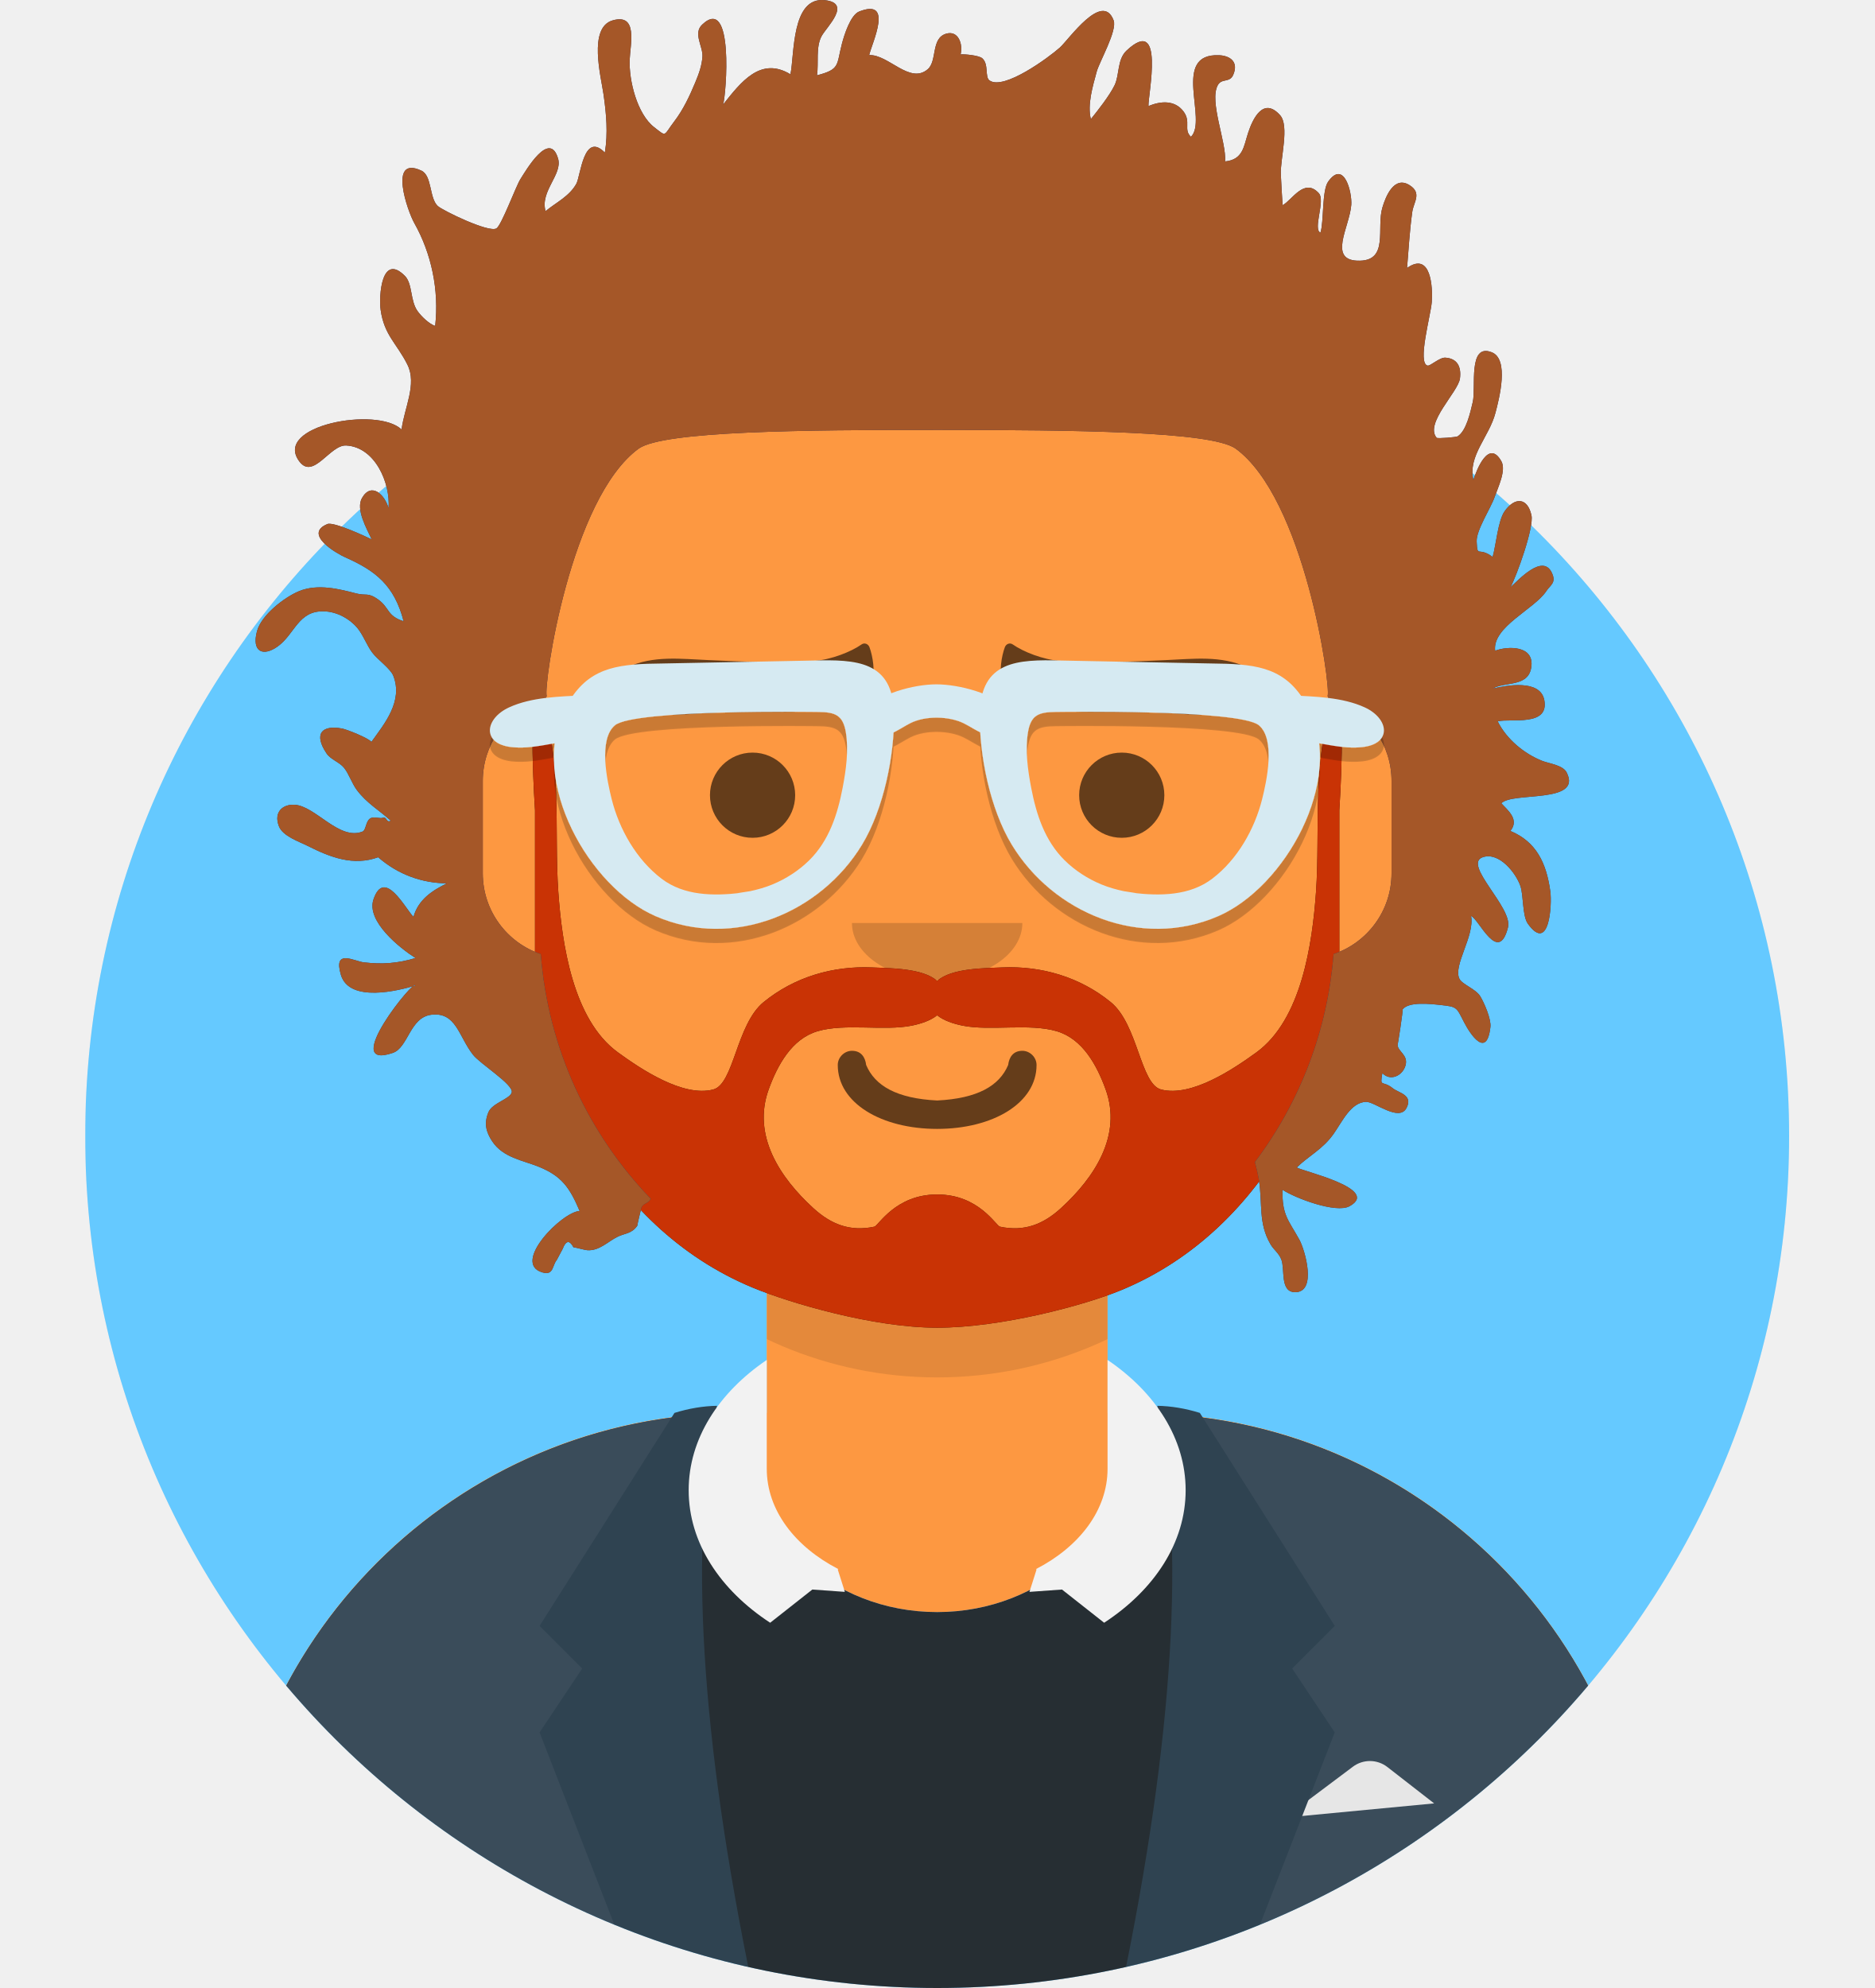
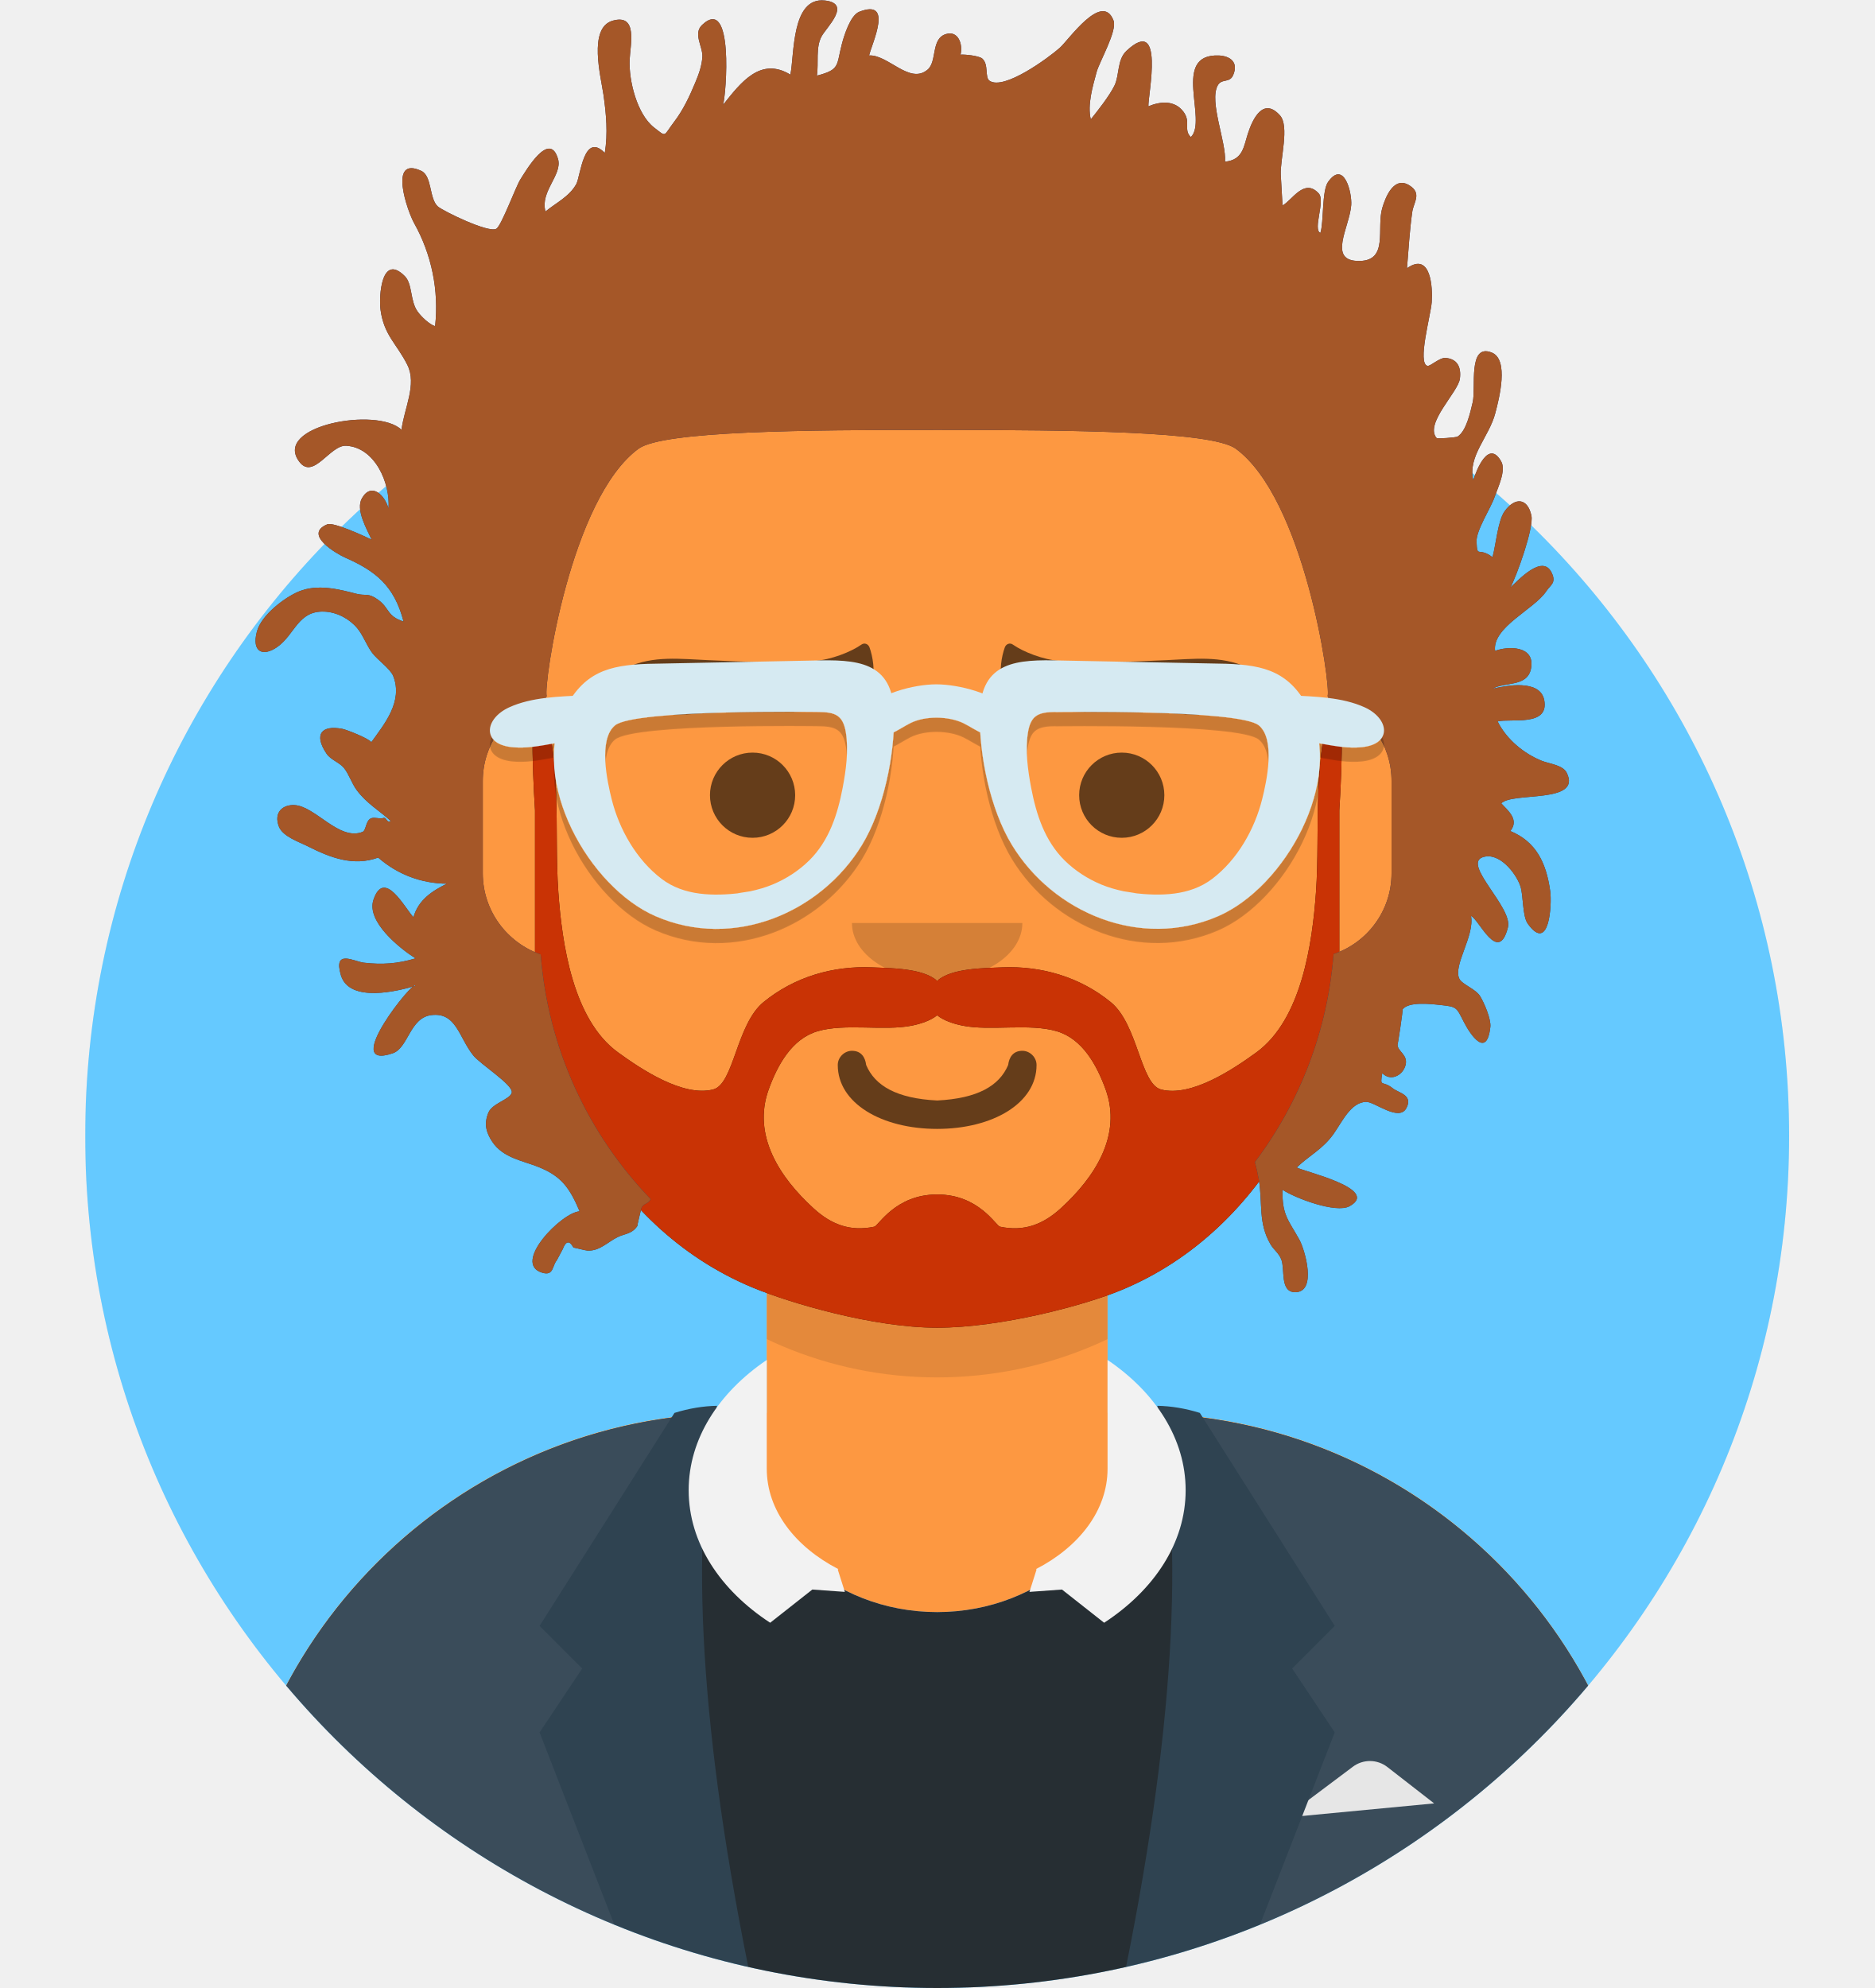
<svg xmlns="http://www.w3.org/2000/svg" xmlns:xlink="http://www.w3.org/1999/xlink" viewBox="0 0 264 280">
  <defs>
-     <circle id="a" cx="120" cy="120" r="120" />
-     <path d="M12 160c0 66.274 53.726 120 120 120s120-53.726 120-120h12V0H0v160h12z" id="c" />
-     <path d="M124 144.611V163h4c39.765 0 72 32.235 72 72v9H0v-9c0-39.765 32.235-72 72-72h4v-18.389c-17.237-8.189-29.628-24.924-31.695-44.73C38.48 99.058 34 94.052 34 88V74c0-5.946 4.325-10.882 10-11.834V56c0-30.928 25.072-56 56-56s56 25.072 56 56v6.166c5.675.952 10 5.888 10 11.834v14c0 6.052-4.48 11.058-10.305 11.881-2.067 19.806-14.458 36.541-31.695 44.73z" id="e" />
+     <circle id="A" cx="120" cy="120" r="120" />
+     <path d="M12 160c0 66.274 53.726 120 120 120s120-53.726 120-120h12V0H0v160h12z" id="B" />
+     <path d="M124 144.61V163h4c39.765 0 72 32.235 72 72v9H0v-9c0-39.765 32.235-72 72-72h4v-18.39c-17.237-8.19-29.628-24.924-31.695-44.73C38.48 99.058 34 94.052 34 88V74c0-5.946 4.325-10.882 10-11.834V56c0-30.928 25.072-56 56-56s56 25.072 56 56v6.166c5.675.952 10 5.888 10 11.834v14c0 6.052-4.48 11.058-10.305 11.88-2.067 19.806-14.458 36.54-31.695 44.73z" id="C" />
  </defs>
  <g fill="none" fill-rule="evenodd">
    <g transform="translate(12 40)">
-       <mask id="b" fill="#fff">
-         <use xlink:href="#a" />
+       <mask id="D" fill="#fff">
+         <use xlink:href="#A" />
      </mask>
-       <use fill="#E6E6E6" xlink:href="#a" />
-       <g mask="url(#b)" fill="#65C9FF">
+       <use fill="#e6e6e6" xlink:href="#A" />
+       <g mask="url(#D)" fill="#65c9ff">
        <path d="M0 0h240v240H0z" />
      </g>
    </g>
-     <mask id="d" fill="#fff">
-       <use xlink:href="#c" />
+     <mask id="E" fill="#fff">
+       <use xlink:href="#B" />
    </mask>
-     <g mask="url(#d)">
+     <g mask="url(#E)">
      <g transform="translate(32 36)">
-         <mask id="f" fill="#fff">
-           <use xlink:href="#e" />
+         <mask id="F" fill="#fff">
+           <use xlink:href="#C" />
        </mask>
-         <use fill="#D0C6AC" xlink:href="#e" />
-         <g mask="url(#f)" fill="#FD9841">
+         <use fill="#d0c6ac" xlink:href="#C" />
+         <g mask="url(#F)" fill="#fd9841">
          <path d="M-32 0h264v244H-32z" />
        </g>
-         <path d="M156 79v23c0 30.928-25.072 56-56 56s-56-25.072-56-56V79v15c0 30.928 25.072 56 56 56s56-25.072 56-56V79z" fill-opacity=".1" fill="#000" mask="url(#f)" />
+         <path d="M156 79v23c0 30.928-25.072 56-56 56s-56-25.072-56-56v-8c0 30.928 25.072 56 56 56s56-25.072 56-56V79z" fill-opacity=".1" fill="#000" mask="url(#F)" />
      </g>
      <g transform="translate(0 170)">
        <defs>
-           <path d="M105.192 29.052H104c-39.765 0-72 32.235-72 72V110h200v-8.948c0-39.765-32.235-72-72-72h-1.192c.127.983.192 1.984.192 3 0 13.807-12.088 25-27 25s-27-11.193-27-25c0-1.016.065-2.017.192-3z" id="g" />
+           <path d="M105.192 29.052H104c-39.765 0-72 32.235-72 72V110h200v-8.948c0-39.765-32.235-72-72-72h-1.192a23.4 23.4 0 0 1 .192 3c0 13.807-12.088 25-27 25s-27-11.193-27-25a23.4 23.4 0 0 1 .192-3z" id="G" />
        </defs>
-         <mask id="h" fill="#fff">
-           <use xlink:href="#g" />
+         <mask id="H" fill="#fff">
+           <use xlink:href="#G" />
        </mask>
-         <use fill="#E6E6E6" xlink:href="#g" />
-         <g mask="url(#h)" fill="#262E33">
+         <use fill="#e6e6e6" xlink:href="#G" />
+         <g mask="url(#H)" fill="#262e33">
          <path d="M0 0h264v110H0z" />
        </g>
-         <path d="M100.785 29.122C62.512 30.804 32 62.365 32 101.052V110h69.362C97.96 97.92 96 83.709 96 68.5c0-14.327 1.74-27.769 4.785-39.378zM163.638 110H232v-8.948c0-38.345-29.975-69.69-67.771-71.878C167.265 40.77 169 54.194 169 68.5c0 15.209-1.96 29.42-5.362 41.5z" fill="#3A4C5A" />
-         <path d="M181 86l9.556-7.167a4 4 0 0 1 4.856.043L202 84l-21 2z" fill="#E6E6E6" />
-         <path d="M101 28c-4 19.333-2.333 46.667 5 82H90L76 74l6-9-6-6 19-30c2.028-.63 4.028-.964 6-1zm62 0c4 19.333 2.333 46.667-5 82h16l14-36-6-9 6-6-19-30c-2.028-.63-4.028-.964-6-1z" fill="#2F4351" />
-         <path d="M156 21.539c6.772 4.597 11 11.117 11 18.349 0 7.4-4.428 14.057-11.48 18.668l-5.94-4.68-4.58.332 1-3.151-.078-.061C152.022 47.853 156 42.7 156 36.876V21.54zm-48 0c-6.772 4.597-11 11.117-11 18.349 0 7.4 4.428 14.057 11.48 18.668l5.94-4.68 4.58.332-1-3.151.078-.061C111.978 47.853 108 42.7 108 36.876V21.54z" fill="#F2F2F2" />
+         <path d="M100.785 29.122C62.512 30.804 32 62.365 32 101.052V110h69.362C97.96 97.92 96 83.71 96 68.5c0-14.327 1.74-27.77 4.785-39.378zM163.638 110H232v-8.948c0-38.345-29.975-69.7-67.77-71.878C167.265 40.77 169 54.194 169 68.5c0 15.21-1.96 29.42-5.362 41.5z" fill="#3a4c5a" />
+         <path d="M181 86l9.556-7.167a4 4 0 0 1 4.856.043L202 84l-21 2z" fill="#e6e6e6" />
+         <path d="M101 28c-4 19.333-2.333 46.667 5 82H90L76 74l6-9-6-6 19-30c2.028-.63 4.028-.964 6-1zm62 0c4 19.333 2.333 46.667-5 82h16l14-36-6-9 6-6-19-30c-2.028-.63-4.028-.964-6-1z" fill="#2f4351" />
+         <path d="M156 21.54c6.772 4.597 11 11.117 11 18.35 0 7.4-4.428 14.057-11.48 18.668l-5.94-4.68-4.58.332 1-3.15-.078-.06C152.022 47.853 156 42.7 156 36.876V21.54zm-48 0c-6.772 4.597-11 11.117-11 18.35 0 7.4 4.428 14.057 11.48 18.668l5.94-4.68 4.58.332-1-3.15.078-.06C111.978 47.853 108 42.7 108 36.876V21.54z" fill="#f2f2f2" />
      </g>
      <g fill="#000">
        <path d="M118 150c0 5.372 6.158 9 14 9s14-3.628 14-9c0-1.105-.95-2-2-2-1.293 0-1.87.905-2 2-1.242 2.938-4.317 4.716-10 5-5.683-.284-8.758-2.062-10-5-.13-1.095-.707-2-2-2-1.05 0-2 .895-2 2z" fill-opacity=".6" fill-rule="nonzero" />
        <path d="M120 130c0 4.418 5.373 8 12 8s12-3.582 12-8" fill-opacity=".16" />
-         <g transform="translate(76 90)" fill-opacity=".6">
-           <circle cx="30" cy="22" r="6" />
-           <circle cx="82" cy="22" r="6" />
+         <g fill-opacity=".6">
+           <circle cx="106" cy="112" r="6" />
+           <circle cx="158" cy="112" r="6" />
        </g>
-         <path d="M114.66 93.09c-4.998.362-9.923.086-14.918-.122-3.83-.158-7.717-.681-11.374 1.012-.7.324-4.53 2.28-4.44 3.349.07.855 3.935 2.191 4.63 2.436 3.67 1.29 7.181.896 10.954.67 4.628-.278 9.236-.074 13.861-.214 3.116-.093 7.917-.62 9.457-4.398.464-1.137.105-3.413-.36-4.657-.185-.496-.72-.683-1.125-.397-1.45 1.023-4.261 2.146-6.685 2.321m34.68 0c4.998.362 9.923.086 14.918-.122 3.83-.158 7.717-.681 11.374 1.012.7.324 4.53 2.28 4.44 3.349-.07.855-3.935 2.191-4.63 2.436-3.67 1.29-7.181.896-10.954.67-4.628-.278-9.236-.074-13.861-.214-3.116-.093-7.917-.62-9.457-4.398-.464-1.137-.105-3.413.36-4.657.185-.496.72-.683 1.125-.397 1.45 1.023 4.261 2.146 6.685 2.321" fill-opacity=".6" />
+         <path d="M114.66 93.1c-4.998.362-9.923.086-14.918-.122-3.83-.158-7.717-.68-11.374 1.012-.7.324-4.53 2.28-4.44 3.35.07.855 3.935 2.19 4.63 2.436 3.67 1.3 7.18.896 10.954.67 4.628-.278 9.236-.074 13.86-.214 3.116-.093 7.917-.62 9.457-4.398.464-1.137.105-3.413-.36-4.657-.185-.496-.72-.683-1.125-.397-1.45 1.023-4.26 2.146-6.685 2.32m34.68 0c4.998.362 9.923.086 14.918-.122 3.83-.158 7.717-.68 11.374 1.012.7.324 4.53 2.28 4.44 3.35-.07.855-3.935 2.19-4.63 2.436-3.67 1.3-7.18.896-10.954.67-4.628-.278-9.236-.074-13.86-.214-3.116-.093-7.917-.62-9.457-4.398-.464-1.137-.105-3.413.36-4.657.185-.496.72-.683 1.125-.397 1.45 1.023 4.26 2.146 6.685 2.32" fill-opacity=".6" />
      </g>
      <defs>
-         <path id="i" d="M0 0h264v280H0z" />
-         <path d="M153.503 98.874C157.9 100.654 161 104.965 161 110v13c0 5.288-3.42 9.776-8.168 11.375a55.713 55.713 0 0 1-11.076 29.29c.209.807.41 1.625.556 2.503.55 3.327-.12 6.093 1.645 9.093.457.78 1.183 1.247 1.522 2.144.533 1.415-.232 4.594 1.95 4.595 3.106 0 1.374-5.966.596-7.384-1.525-2.772-2.462-3.45-2.383-7.044 1.745 1.16 7.53 3.376 9.448 2.316 4.432-2.448-6.662-4.936-7.438-5.453 1.704-1.666 3.656-2.55 5.197-4.746 1.26-1.793 2.406-4.397 4.55-4.501 1.186-.058 4.657 2.884 5.71.866.964-1.85-1.115-2.122-1.928-2.777-1.502-1.21-1.84-.006-1.474-2.134 1.085 1.165 2.789.429 3.244-1.015.49-1.559-1.127-2.024-1.097-3.014-.012.387.834-5.115.7-4.938.86-1.135 3.908-.784 5.413-.62 2.296.248 2.164.317 3.255 2.436.882 1.715 3.198 5.178 3.707.641.121-1.085-.869-3.404-1.45-4.338-.627-1.007-2.517-1.643-2.912-2.427-.944-1.87 2.165-6.034 1.639-8.854 1.093.418 3.857 6.927 5.198 1.599.707-2.8-6.505-8.945-3.514-9.894 2.289-.726 4.612 2.225 5.25 4.044.473 1.348.26 4.238 1.068 5.353 3.036 4.203 3.41-2.74 3.157-4.572-.559-4.026-1.984-6.988-5.623-8.51 1.295-1.607-.345-2.887-1.275-3.893 1.528-1.657 11.437.104 9.208-4.327-.538-1.072-2.481-1.262-3.467-1.655-2.49-.992-4.985-3.01-6.257-5.562 1.841-.46 7.28.798 6.565-2.996-.563-2.982-5.403-2.067-7.278-1.61 1.692-1.016 4.973-.174 5.434-2.941.531-3.183-3.288-3.076-5.08-2.402-.422-3.358 5.53-5.83 7.213-8.4.568-.867 1.47-1.164.746-2.633-1.306-2.643-4.68 1.086-5.792 2.09.876-1.628 3.32-8.403 2.95-10.122-.546-2.526-2.353-2.615-3.79-.568-.93 1.33-1.19 4.703-1.68 6.427-2.04-1.537-2.143.246-2.248-2.191-.068-1.58 2.002-4.701 2.532-6.248.456-1.329 1.668-3.76.943-5.046-1.776-3.143-3.473 1.172-3.94 2.652-.789-3.411 2.214-6.057 3.103-9.431.541-2.048 1.976-7.578-.51-8.561-3.394-1.341-2.2 4.956-2.678 7-.365 1.559-.922 4.077-2.139 4.845-.176.111-2.82.343-2.948.193-1.734-2.021 3.038-6.447 3.284-8.351.223-1.73-.44-2.825-2.061-2.929-.81-.051-2.12 1.2-2.495 1.119-1.48-.322.447-7.089.587-8.967.15-2.003-.094-7.172-3.483-4.785.227-2.697.364-5.236.734-7.891.195-1.4 1.398-2.645-.374-3.767-2.156-1.365-3.35 1.492-3.842 3.168-.846 2.885.9 7.375-3.158 7.466-4.665.106-1.444-4.73-1.215-7.868.128-1.74-1.012-6.421-3.262-3.263-.896 1.259-.587 5.694-1.084 7.183-1.106-.493.733-4.515-.23-5.564-2.06-2.247-3.788 1.026-5.099 1.692-.086-1.445-.187-2.891-.248-4.338-.093-2.2 1.255-6.83-.113-8.347-2.337-2.59-3.823.431-4.506 2.523-.613 1.884-.697 3.744-3.233 4 .208-2.717-2.258-8.436-1.035-10.727.553-1.035 1.679-.301 2.179-1.46.821-1.902-.524-2.71-1.986-2.771-6.792-.286-1.562 9.134-3.969 11.491-1.099-1.04.072-2.113-1.065-3.596-1.223-1.595-3.173-1.46-4.918-.738-.056-1.613 2.364-12.92-3.08-7.817-1.352 1.271-.974 3.393-1.693 4.886-.696 1.445-2.39 3.598-3.341 4.771-.51-2.067.272-4.63.82-6.666.38-1.415 2.931-5.805 2.387-7.244-1.58-4.167-6.323 2.72-7.572 3.832-1.582 1.41-7.88 6.045-9.901 4.64-.701-.487-.07-2.29-1.027-3.128-.47-.41-2.477-.6-3.05-.548.358-1.494-.346-3.427-2.055-2.91-2.149.65-1.219 3.838-2.58 5.002-2.53 2.164-5.535-2.112-8.245-1.992.414-1.755 3.485-8.062-1.399-6.144-1.246.49-2.13 3.351-2.44 4.54-.792 3.036-.222 3.593-3.509 4.45.257-1.76-.2-3.948.649-5.521.696-1.289 4.305-4.645.462-5.063-4.74-.516-4.274 7.672-4.855 10.44-4.206-2.549-6.974 1.098-9.48 4.252.447-1.419 1.553-15.557-2.965-11.237-1.292 1.237.138 3.066.05 4.478-.078 1.28-.5 2.422-.995 3.618-.796 1.921-1.72 3.887-2.974 5.524-1.573 2.059-1.015 2.22-2.82.823-2.425-1.873-3.577-6.624-3.457-9.525.09-2.16 1.196-6.548-2.384-5.531-3.507.996-1.649 7.974-1.296 10.453.381 2.687.635 5.436.183 8.173-2.984-3.05-3.42 3.302-4.017 4.385-.98 1.777-2.868 2.647-4.335 3.86-.8-2.794 2.405-5.157 1.77-7.38-1.194-4.165-4.571 1.716-5.313 2.87-.619.963-2.635 6.442-3.365 6.933-1.023.69-7.605-2.527-8.27-3.14-1.223-1.125-.778-4.272-2.316-4.99-4.72-2.197-1.932 5.735-1.005 7.375 2.419 4.284 3.516 9.456 2.949 14.504-.858-.302-1.915-1.312-2.468-2.077-1.076-1.49-.685-3.865-1.808-4.987-3.288-3.28-3.673 2.878-3.406 4.791.5 3.588 2.291 4.75 3.778 7.734 1.368 2.75-.445 6.069-.828 9.125-3.429-3.3-18.195-.543-14.396 4.502 1.978 2.633 4.318-2.377 6.598-2.25 4.083.225 6.235 5.295 5.967 8.846-.497-1.898-2.422-3.761-3.746-1.444-.897 1.573.635 4.26 1.374 5.823-.906-.444-5.372-2.52-6.246-2.161-3.44 1.414 1.3 4.151 2.537 4.698 4.224 1.868 6.887 3.92 8.2 8.992-2.367-.757-1.955-1.878-3.552-3.043-1.466-1.07-1.74-.518-3.09-.868-2.362-.611-5.441-1.427-8.11-.318-1.97.819-5.287 3.31-5.906 5.65-.757 2.874.844 3.606 2.904 2.143 2.45-1.739 2.897-5.105 6.583-4.96 1.769.068 3.52.995 4.64 2.325.835.993 1.323 2.43 2.12 3.495.703.94 2.564 2.259 2.957 3.254 1.418 3.595-1.276 6.795-3.083 9.314-.419-.554-3.477-1.758-4.11-1.878-2.94-.561-4.037.798-2.199 3.512.58.856 1.798 1.216 2.436 1.994.711.87 1.112 2.2 1.818 3.144 1.393 1.863 3.115 2.822 4.778 4.322-.613.41-.546-.624-1.102-.41-.404.156-1.107-.155-1.617.014-.828.275-.718 1.717-1.248 1.929-3.299 1.314-6.627-3.615-9.586-3.775-1.614-.088-2.975.994-2.2 3.022.538 1.412 2.87 2.178 4.036 2.767 3.246 1.644 6.478 2.868 9.948 1.607 2.797 2.438 6.159 3.64 9.674 3.675-2.011.998-4 2.235-4.702 4.721-1.189-1.23-4.108-6.952-5.633-2.462-1.045 3.087 3.723 6.871 5.92 8.262-2.555.755-4.677.907-7.277.607-1.357-.156-4.337-1.974-3.238 1.748 1.182 4.016 8.24 2.21 10.48 1.516.083-1.198-10.77 12.108-3.158 9.489 2.176-.748 2.385-5 5.418-5.373 3.503-.43 3.855 3.077 5.882 5.646 1.01 1.282 5.67 4.165 5.449 5.265-.191.952-2.75 1.496-3.293 2.828-.633 1.55-.347 2.746.532 4.078 1.538 2.333 4.36 2.691 6.592 3.604 3.164 1.295 4.31 2.867 5.73 6.217-2.502.12-9.62 7.36-5.258 8.648 1.625.48 1.372-.966 2.049-1.765.273-.516.547-1.03.821-1.545.458-1.198.965-1.271 1.52-.22.123-.031 1.61.388 1.947.409 1.708.105 2.85-1.192 4.266-1.893 1.023-.506 2.024-.418 2.795-1.586-.089.135.554-2.51.565-2.536.276-.637.985-.547 1.31-1.234-8.749-9.085-14.457-21.119-15.489-34.464C36.42 132.776 33 128.288 33 123v-13c0-5.035 3.1-9.345 7.497-11.126.531.374 1.27 0 1.503-.842-.463-1.506 3.296-27.854 13-34.876 3.618-2.438 23.008-2.619 42.313-2.606 19.096.014 38.108.195 41.687 2.606 9.704 7.022 13.463 33.37 13 34.876.233.843.972 1.216 1.503.842z" id="m" />
+         <path id="I" d="M0 0h264v280H0z" />
+         <path d="M153.503 98.874C157.9 100.654 161 104.965 161 110v13c0 5.288-3.42 9.776-8.168 11.375a55.713 55.713 0 0 1-11.076 29.29c.21.807.4 1.625.556 2.503.55 3.327-.12 6.093 1.645 9.093.457.78 1.183 1.247 1.522 2.144.533 1.415-.232 4.594 1.95 4.595 3.106 0 1.374-5.966.596-7.384-1.525-2.772-2.462-3.45-2.383-7.044 1.745 1.16 7.53 3.376 9.448 2.316 4.432-2.448-6.662-4.936-7.438-5.453 1.704-1.666 3.656-2.55 5.197-4.746 1.26-1.793 2.406-4.397 4.55-4.5 1.186-.058 4.657 2.884 5.7.866.964-1.85-1.115-2.122-1.928-2.777-1.502-1.2-1.84-.006-1.474-2.134 1.085 1.165 2.79.43 3.244-1.015.5-1.56-1.127-2.024-1.097-3.014-.012.387.834-5.115.7-4.938.86-1.135 3.908-.784 5.413-.62 2.296.248 2.164.317 3.255 2.436.882 1.715 3.198 5.178 3.707.64.12-1.085-.87-3.404-1.45-4.338-.627-1.007-2.517-1.643-2.912-2.427-.944-1.87 2.165-6.034 1.64-8.854 1.093.418 3.857 6.927 5.198 1.6.707-2.8-6.505-8.945-3.514-9.894 2.29-.726 4.612 2.225 5.25 4.044.473 1.348.26 4.238 1.068 5.353 3.036 4.203 3.4-2.74 3.157-4.572-.56-4.026-1.984-6.988-5.623-8.5 1.295-1.607-.345-2.887-1.275-3.893 1.528-1.657 11.437.104 9.208-4.327-.538-1.072-2.48-1.262-3.467-1.655-2.5-.992-4.985-3-6.257-5.562 1.84-.46 7.28.798 6.565-2.996-.563-2.982-5.403-2.067-7.278-1.6 1.692-1.016 4.973-.174 5.434-2.94.53-3.183-3.288-3.076-5.08-2.402-.422-3.358 5.53-5.83 7.213-8.4.568-.867 1.47-1.164.746-2.633-1.306-2.643-4.68 1.086-5.792 2.1.876-1.628 3.32-8.403 2.95-10.122-.546-2.526-2.353-2.615-3.8-.568-.93 1.33-1.2 4.703-1.68 6.427-2.04-1.537-2.143.246-2.248-2.19-.068-1.58 2.002-4.7 2.532-6.248.456-1.33 1.668-3.76.943-5.046-1.776-3.143-3.473 1.172-3.94 2.652-.79-3.41 2.214-6.057 3.103-9.43.54-2.048 1.976-7.578-.5-8.56-3.394-1.34-2.2 4.956-2.678 7-.365 1.56-.922 4.077-2.14 4.845-.176.11-2.82.343-2.948.193-1.734-2.02 3.038-6.447 3.284-8.35.223-1.73-.44-2.825-2.06-2.93-.8-.05-2.12 1.2-2.495 1.12-1.48-.322.447-7.09.587-8.967.15-2.003-.094-7.172-3.483-4.785.227-2.697.364-5.236.734-7.89.195-1.4 1.398-2.645-.374-3.767-2.156-1.365-3.35 1.492-3.842 3.168-.846 2.885.9 7.375-3.158 7.466-4.665.106-1.444-4.73-1.215-7.868.128-1.74-1.012-6.42-3.262-3.263-.896 1.26-.587 5.694-1.084 7.183-1.106-.493.733-4.515-.23-5.564-2.06-2.247-3.788 1.026-5.1 1.692l-.248-4.338c-.093-2.2 1.255-6.83-.113-8.347-2.337-2.6-3.823.43-4.506 2.523-.613 1.884-.697 3.744-3.233 4 .208-2.717-2.258-8.436-1.035-10.727.553-1.035 1.68-.3 2.18-1.46.82-1.902-.524-2.7-1.986-2.77-6.792-.286-1.562 9.134-3.97 11.49-1.1-1.04.072-2.113-1.065-3.596-1.223-1.595-3.173-1.46-4.918-.738-.056-1.613 2.364-12.92-3.08-7.817-1.352 1.27-.974 3.393-1.693 4.886-.696 1.445-2.4 3.598-3.34 4.77-.5-2.067.272-4.63.82-6.666.38-1.415 2.93-5.805 2.387-7.244-1.58-4.167-6.323 2.72-7.572 3.832-1.582 1.4-7.88 6.045-9.9 4.64-.7-.487-.07-2.3-1.027-3.128-.47-.4-2.477-.6-3.05-.548.358-1.494-.346-3.427-2.055-2.9-2.15.65-1.22 3.838-2.58 5.002-2.53 2.164-5.535-2.112-8.245-1.992.414-1.755 3.485-8.062-1.4-6.144-1.246.5-2.13 3.35-2.44 4.54-.792 3.036-.222 3.593-3.51 4.45.257-1.76-.2-3.948.65-5.52.696-1.29 4.305-4.645.462-5.063-4.74-.516-4.274 7.672-4.855 10.44-4.206-2.55-6.974 1.098-9.48 4.252.447-1.42 1.553-15.557-2.965-11.237-1.292 1.237.138 3.066.05 4.478-.078 1.28-.5 2.422-.995 3.618-.796 1.92-1.72 3.887-2.974 5.524-1.573 2.06-1.015 2.22-2.82.823-2.425-1.873-3.577-6.624-3.457-9.525.1-2.16 1.196-6.548-2.384-5.53-3.507.996-1.65 7.974-1.296 10.453.38 2.687.635 5.436.183 8.173-2.984-3.05-3.42 3.302-4.017 4.385-.98 1.777-2.868 2.647-4.335 3.86-.8-2.794 2.405-5.157 1.77-7.38-1.194-4.165-4.57 1.716-5.313 2.87-.62.963-2.635 6.442-3.365 6.933-1.023.7-7.605-2.527-8.27-3.14-1.223-1.125-.778-4.272-2.316-5-4.72-2.197-1.932 5.735-1.005 7.375a24.3 24.3 0 0 1 2.949 14.504c-.858-.302-1.915-1.312-2.468-2.077-1.076-1.5-.685-3.865-1.808-4.987-3.288-3.28-3.673 2.878-3.406 4.79.5 3.588 2.29 4.75 3.778 7.734 1.368 2.75-.445 6.07-.828 9.125-3.43-3.3-18.195-.543-14.396 4.502 1.978 2.633 4.318-2.377 6.598-2.25 4.083.225 6.235 5.295 5.967 8.846-.497-1.898-2.422-3.76-3.746-1.444-.897 1.573.635 4.26 1.374 5.823-.906-.444-5.372-2.52-6.246-2.16-3.44 1.414 1.3 4.15 2.537 4.698 4.224 1.868 6.887 3.92 8.2 8.992-2.367-.757-1.955-1.878-3.552-3.043-1.466-1.07-1.74-.518-3.1-.868-2.362-.61-5.44-1.427-8.1-.318-1.97.82-5.287 3.3-5.906 5.65-.757 2.874.844 3.606 2.904 2.143 2.45-1.74 2.897-5.105 6.583-4.96 1.77.068 3.52.995 4.64 2.325.835.993 1.323 2.43 2.12 3.495.703.94 2.564 2.26 2.957 3.254 1.418 3.595-1.276 6.795-3.083 9.314-.42-.554-3.477-1.758-4.1-1.878-2.94-.56-4.037.798-2.2 3.512.58.856 1.798 1.216 2.436 1.994.71.87 1.112 2.2 1.818 3.144 1.393 1.863 3.115 2.822 4.778 4.322-.613.4-.546-.624-1.102-.4-.404.156-1.107-.155-1.617.014-.828.275-.718 1.717-1.248 1.93-3.3 1.314-6.627-3.615-9.586-3.775-1.614-.088-2.975.994-2.2 3.022.538 1.412 2.87 2.178 4.036 2.767 3.246 1.644 6.478 2.868 9.948 1.607 2.797 2.438 6.16 3.64 9.674 3.675-2.01.998-4 2.235-4.702 4.72-1.19-1.23-4.108-6.952-5.633-2.462-1.045 3.087 3.723 6.87 5.92 8.262-2.555.755-4.677.907-7.277.607-1.357-.156-4.337-1.974-3.238 1.748 1.182 4.016 8.24 2.2 10.48 1.516.083-1.198-10.77 12.108-3.158 9.49 2.176-.748 2.385-5 5.418-5.373 3.503-.43 3.855 3.077 5.882 5.646 1 1.282 5.67 4.165 5.45 5.265-.19.952-2.75 1.496-3.293 2.828-.633 1.55-.347 2.746.532 4.078 1.538 2.333 4.36 2.69 6.592 3.604 3.164 1.295 4.3 2.867 5.73 6.217-2.502.12-9.62 7.36-5.258 8.648 1.625.48 1.372-.966 2.05-1.765l.82-1.545c.458-1.198.965-1.27 1.52-.22.123-.03 1.6.388 1.947.41 1.708.105 2.85-1.192 4.266-1.893 1.023-.506 2.024-.418 2.795-1.586-.09.135.554-2.5.565-2.536.276-.637.985-.547 1.3-1.234-8.75-9.085-14.457-21.12-15.49-34.464C36.42 132.776 33 128.288 33 123v-13c0-5.035 3.1-9.345 7.497-11.126.53.374 1.27 0 1.503-.842-.463-1.506 3.296-27.854 13-34.876 3.618-2.438 23.008-2.62 42.313-2.606 19.096.014 38.108.195 41.687 2.606 9.704 7.022 13.463 33.37 13 34.876.233.843.972 1.216 1.503.842z" id="J" />
      </defs>
-       <mask id="j" fill="#fff">
-         <use xlink:href="#i" />
+       <mask id="K" fill="#fff">
+         <use xlink:href="#I" />
      </mask>
-       <g mask="url(#j)">
+       <g mask="url(#K)">
        <g transform="translate(48 72)">
          <defs>
-             <path d="M101.428 98.169c-2.513 2.294-5.19 3.325-8.575 2.604-.582-.124-2.957-4.538-8.853-4.538-5.897 0-8.27 4.414-8.853 4.538-3.385.721-6.062-.31-8.576-2.604-4.725-4.313-8.654-10.26-6.293-16.75 1.23-3.382 3.232-7.095 6.873-8.173 3.887-1.15 9.346-.002 13.264-.788 1.27-.254 2.656-.707 3.585-1.458.929.75 2.316 1.204 3.585 1.458 3.918.786 9.376-.362 13.264.788 3.64 1.078 5.642 4.79 6.873 8.173 2.361 6.49-1.568 12.437-6.294 16.75M140.081 26c-3.41 8.4-2.093 18.858-2.724 27.676-.513 7.167-2.02 17.91-8.384 22.539-3.255 2.367-9.179 6.345-13.431 5.235-2.927-.764-3.24-9.16-7.087-12.303-4.363-3.565-9.812-5.131-15.306-4.89-2.37.105-7.165.08-9.15 1.903-1.983-1.823-6.777-1.798-9.148-1.902-5.494-.242-10.943 1.324-15.306 4.889-3.847 3.143-4.16 11.54-7.087 12.303-4.252 1.11-10.176-2.868-13.431-5.235-6.365-4.63-7.87-15.372-8.384-22.54-.63-8.817.686-19.275-2.724-27.675-1.66 0-.565 16.129-.565 16.129v20.356c.032 15.288 9.581 38.17 30.754 46.908C63.286 111.53 75.015 115 84 115s20.714-3.14 25.892-5.277c21.173-8.737 30.722-31.95 30.754-47.238V42.13S141.74 26 140.081 26" id="k" />
+             <path d="M101.428 98.17c-2.513 2.294-5.2 3.325-8.575 2.604-.582-.124-2.957-4.538-8.853-4.538s-8.27 4.414-8.853 4.538c-3.385.72-6.062-.3-8.576-2.604-4.725-4.313-8.654-10.26-6.293-16.75 1.23-3.382 3.232-7.095 6.873-8.173 3.887-1.15 9.346-.002 13.264-.788C81.685 72.204 83.07 71.75 84 71c.93.75 2.316 1.204 3.585 1.458 3.918.786 9.376-.362 13.264.788 3.64 1.078 5.642 4.8 6.873 8.173 2.36 6.5-1.568 12.437-6.294 16.75M140.08 26c-3.4 8.4-2.093 18.858-2.724 27.676-.513 7.167-2.02 17.9-8.384 22.54-3.255 2.367-9.18 6.345-13.43 5.235-2.927-.764-3.24-9.16-7.087-12.303-4.363-3.565-9.812-5.13-15.306-4.9-2.37.105-7.165.08-9.15 1.903-1.983-1.823-6.777-1.798-9.148-1.902-5.494-.242-10.943 1.324-15.306 4.89-3.847 3.143-4.16 11.54-7.087 12.303-4.252 1.1-10.176-2.868-13.43-5.235-6.365-4.63-7.87-15.372-8.384-22.54-.63-8.817.686-19.275-2.724-27.675-1.66 0-.565 16.13-.565 16.13v20.356c.032 15.288 9.58 38.17 30.754 46.908C63.286 111.53 75.015 115 84 115s20.714-3.14 25.892-5.277c21.173-8.737 30.722-31.95 30.754-47.238V42.13S141.74 26 140.08 26" id="L" />
          </defs>
-           <mask id="l" fill="#fff">
-             <use xlink:href="#k" />
+           <mask id="M" fill="#fff">
+             <use xlink:href="#L" />
          </mask>
-           <use fill="#331B0C" xlink:href="#k" />
-           <g mask="url(#l)" fill="#C93305">
+           <use fill="#331b0c" xlink:href="#L" />
+           <g mask="url(#M)" fill="#c93305">
            <path d="M-32 0h264v244H-32z" />
          </g>
        </g>
        <g transform="translate(35)">
-           <mask id="n" fill="#fff">
-             <use xlink:href="#m" />
+           <mask id="N" fill="#fff">
+             <use xlink:href="#J" />
          </mask>
-           <use fill="#2E3257" xlink:href="#m" />
-           <g mask="url(#n)" fill="#A55728">
+           <use fill="#2e3257" xlink:href="#J" />
+           <g mask="url(#N)" fill="#a55728">
            <path d="M0 0h264v280H0z" />
          </g>
        </g>
        <g transform="translate(61 85)">
          <defs>
-             <filter x="-.8%" y="-2.4%" width="101.5%" height="109.8%" filterUnits="objectBoundingBox" id="o">
-               <feOffset dy="2" in="SourceAlpha" result="shadowOffsetOuter1" />
-               <feColorMatrix values="0 0 0 0 0 0 0 0 0 0 0 0 0 0 0 0 0 0 0.2 0" in="shadowOffsetOuter1" result="shadowMatrixOuter1" />
+             <filter x="-.8%" y="-2.4%" width="101.5%" height="109.8%" id="O">
+               <feOffset dy="2" in="SourceAlpha" />
+               <feColorMatrix values="0 0 0 0 0 0 0 0 0 0 0 0 0 0 0 0 0 0 0.2 0" result="B" />
              <feMerge>
-                 <feMergeNode in="shadowMatrixOuter1" />
+                 <feMergeNode in="B" />
                <feMergeNode in="SourceGraphic" />
              </feMerge>
            </filter>
          </defs>
-           <g filter="url(#o)" transform="translate(8 8)" fill="#D6EAF2">
-             <path d="M46.25 7.275c2.37.022 3.492.417 3.896 2.89.41 2.506.011 5.322-.46 7.79-.721 3.768-1.92 7.46-4.708 10.214-1.47 1.45-3.261 2.606-5.167 3.395-1.012.42-2.081.722-3.15.952-.312.067-2.979.434-1.343.248-3.817.435-7.958.418-11.146-2.012-3.532-2.692-5.952-6.952-7.015-11.196-.623-2.483-1.93-8.422.459-10.407 2.737-2.274 28.633-1.874 28.633-1.874zM22.217.49c-5.44.188-9.071 1.144-11.755 6.58-4.917 9.96 3.5 24.899 12.89 28.97 10.976 4.76 23.24-.508 29.043-10.034 3.073-5.044 4.626-12.683 4.526-18.502C56.795.077 51.607-.13 45.51.034L22.218.49zM79.68 7.273c-2.371.022-3.492.416-3.896 2.89-.41 2.505-.012 5.322.46 7.79.72 3.767 1.919 7.459 4.708 10.213 1.47 1.45 3.261 2.606 5.167 3.396 1.012.419 2.08.722 3.15.951.312.067 2.978.435 1.343.248 3.817.436 7.958.418 11.145-2.011 3.533-2.692 5.952-6.952 7.016-11.196.623-2.483 1.93-8.422-.46-10.407-2.737-2.275-28.632-1.874-28.632-1.874zM103.713.488c5.44.187 9.071 1.144 11.754 6.579 4.918 9.96-3.5 24.9-12.889 28.97-10.977 4.76-23.24-.508-29.043-10.033C70.46 20.96 68.907 13.32 69.007 7.5 69.135.074 74.323-.132 80.42.031l23.29.457z" />
-             <path d="M13.197 4.927c-3.412.191-7.31.237-10.507 1.712-3.385 1.562-3.908 5.1.36 5.587 1.92.22 3.845-.143 5.737-.481 1.55-.277 3.655-.187 5.12-.78 2.729-1.103 2.553-6.225-.71-6.038m99.538 0c3.412.191 7.31.237 10.507 1.712 3.384 1.562 3.907 5.1-.36 5.587-1.921.22-3.845-.143-5.738-.481-1.55-.277-3.654-.187-5.119-.78-2.73-1.103-2.554-6.225.71-6.038M73.11 7.013c-1.947-2.3-7.019-3.628-10.219-3.628-3.2 0-8.123 1.328-10.069 3.628-.981 1.16-1.015 2.711.686 3.438 2.118.906 4.01-.737 5.705-1.596 2.168-1.098 5.499-.978 7.506 0 1.708.833 3.586 2.502 5.704 1.596 1.701-.727 1.668-2.279.686-3.438" />
+           <g filter="url(#O)" transform="translate(8 8)" fill="#d6eaf2">
+             <path d="M46.25 7.275c2.37.022 3.492.417 3.896 2.9.4 2.506.01 5.322-.46 7.8-.72 3.768-1.92 7.46-4.708 10.214-1.47 1.45-3.26 2.606-5.167 3.395-1.012.42-2.08.722-3.15.952-.312.067-2.98.434-1.343.248-3.817.435-7.958.418-11.146-2.012-3.532-2.692-5.952-6.952-7.015-11.196-.623-2.483-1.93-8.422.46-10.407C20.353 6.875 46.25 7.275 46.25 7.275zM22.217.5c-5.44.188-9.07 1.144-11.755 6.58-4.917 9.96 3.5 24.9 12.9 28.97 10.976 4.76 23.24-.508 29.043-10.034 3.073-5.044 4.626-12.683 4.526-18.502C56.795.077 51.607-.13 45.5.034L22.218.5zM79.68 7.273c-2.37.022-3.492.416-3.896 2.9-.4 2.505-.012 5.322.46 7.8.72 3.767 1.92 7.46 4.708 10.213 1.47 1.45 3.26 2.606 5.167 3.396 1.012.42 2.08.722 3.15.95.312.067 2.978.435 1.343.248 3.817.436 7.958.418 11.145-2.01 3.533-2.692 5.952-6.952 7.016-11.196.623-2.483 1.93-8.422-.46-10.407-2.737-2.275-28.632-1.874-28.632-1.874zM103.713.488c5.44.187 9.07 1.144 11.754 6.58 4.918 9.96-3.5 24.9-12.89 28.97-10.977 4.76-23.24-.508-29.043-10.033C70.46 20.96 68.907 13.32 69.007 7.5 69.135.074 74.323-.132 80.42.03l23.3.457z" />
+             <path d="M13.197 4.927c-3.412.19-7.3.237-10.507 1.712-3.385 1.562-3.908 5.1.36 5.587 1.92.22 3.845-.143 5.737-.48 1.55-.277 3.655-.187 5.12-.78 2.73-1.103 2.553-6.225-.7-6.038m99.538 0c3.412.19 7.3.237 10.507 1.712 3.384 1.562 3.907 5.1-.36 5.587-1.92.22-3.845-.143-5.738-.48-1.55-.277-3.654-.187-5.12-.78-2.73-1.103-2.554-6.225.7-6.038M73.1 7.013c-1.947-2.3-7.02-3.628-10.22-3.628s-8.123 1.328-10.07 3.628c-.98 1.16-1.015 2.71.686 3.438 2.118.906 4-.737 5.705-1.596 2.168-1.098 5.5-.978 7.506 0 1.708.833 3.586 2.502 5.704 1.596 1.7-.727 1.668-2.28.686-3.438" />
          </g>
        </g>
      </g>
    </g>
  </g>
</svg>
